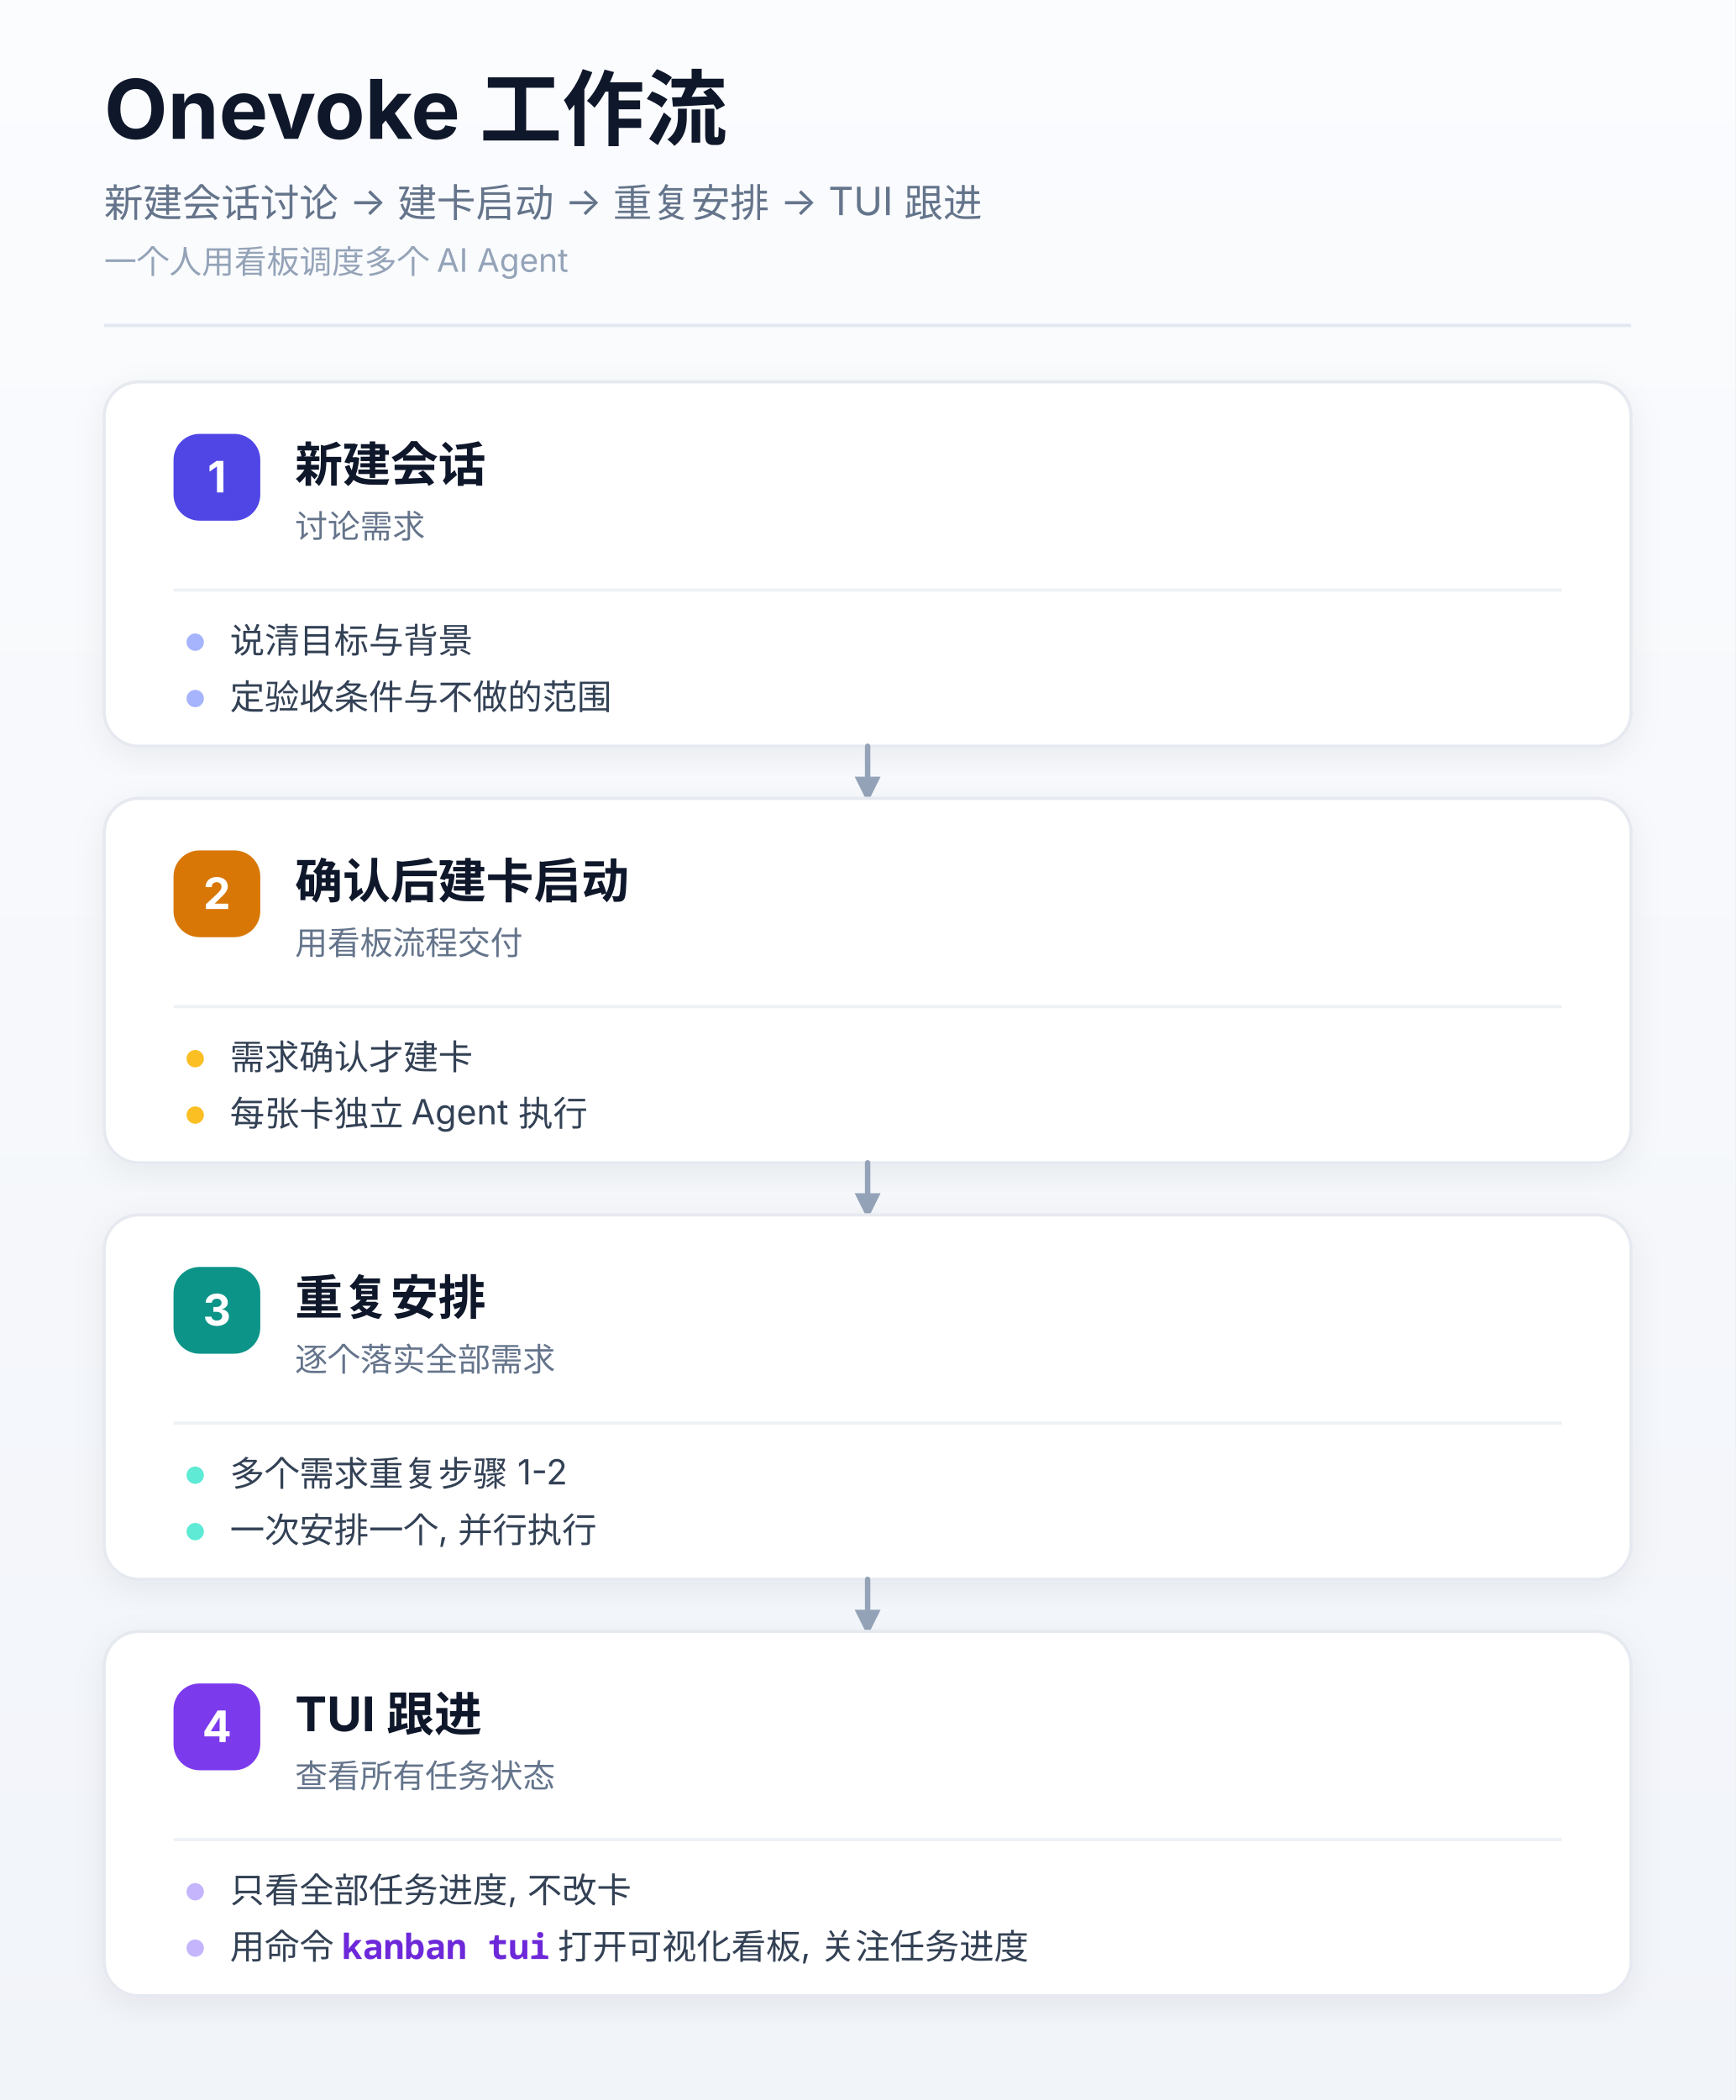
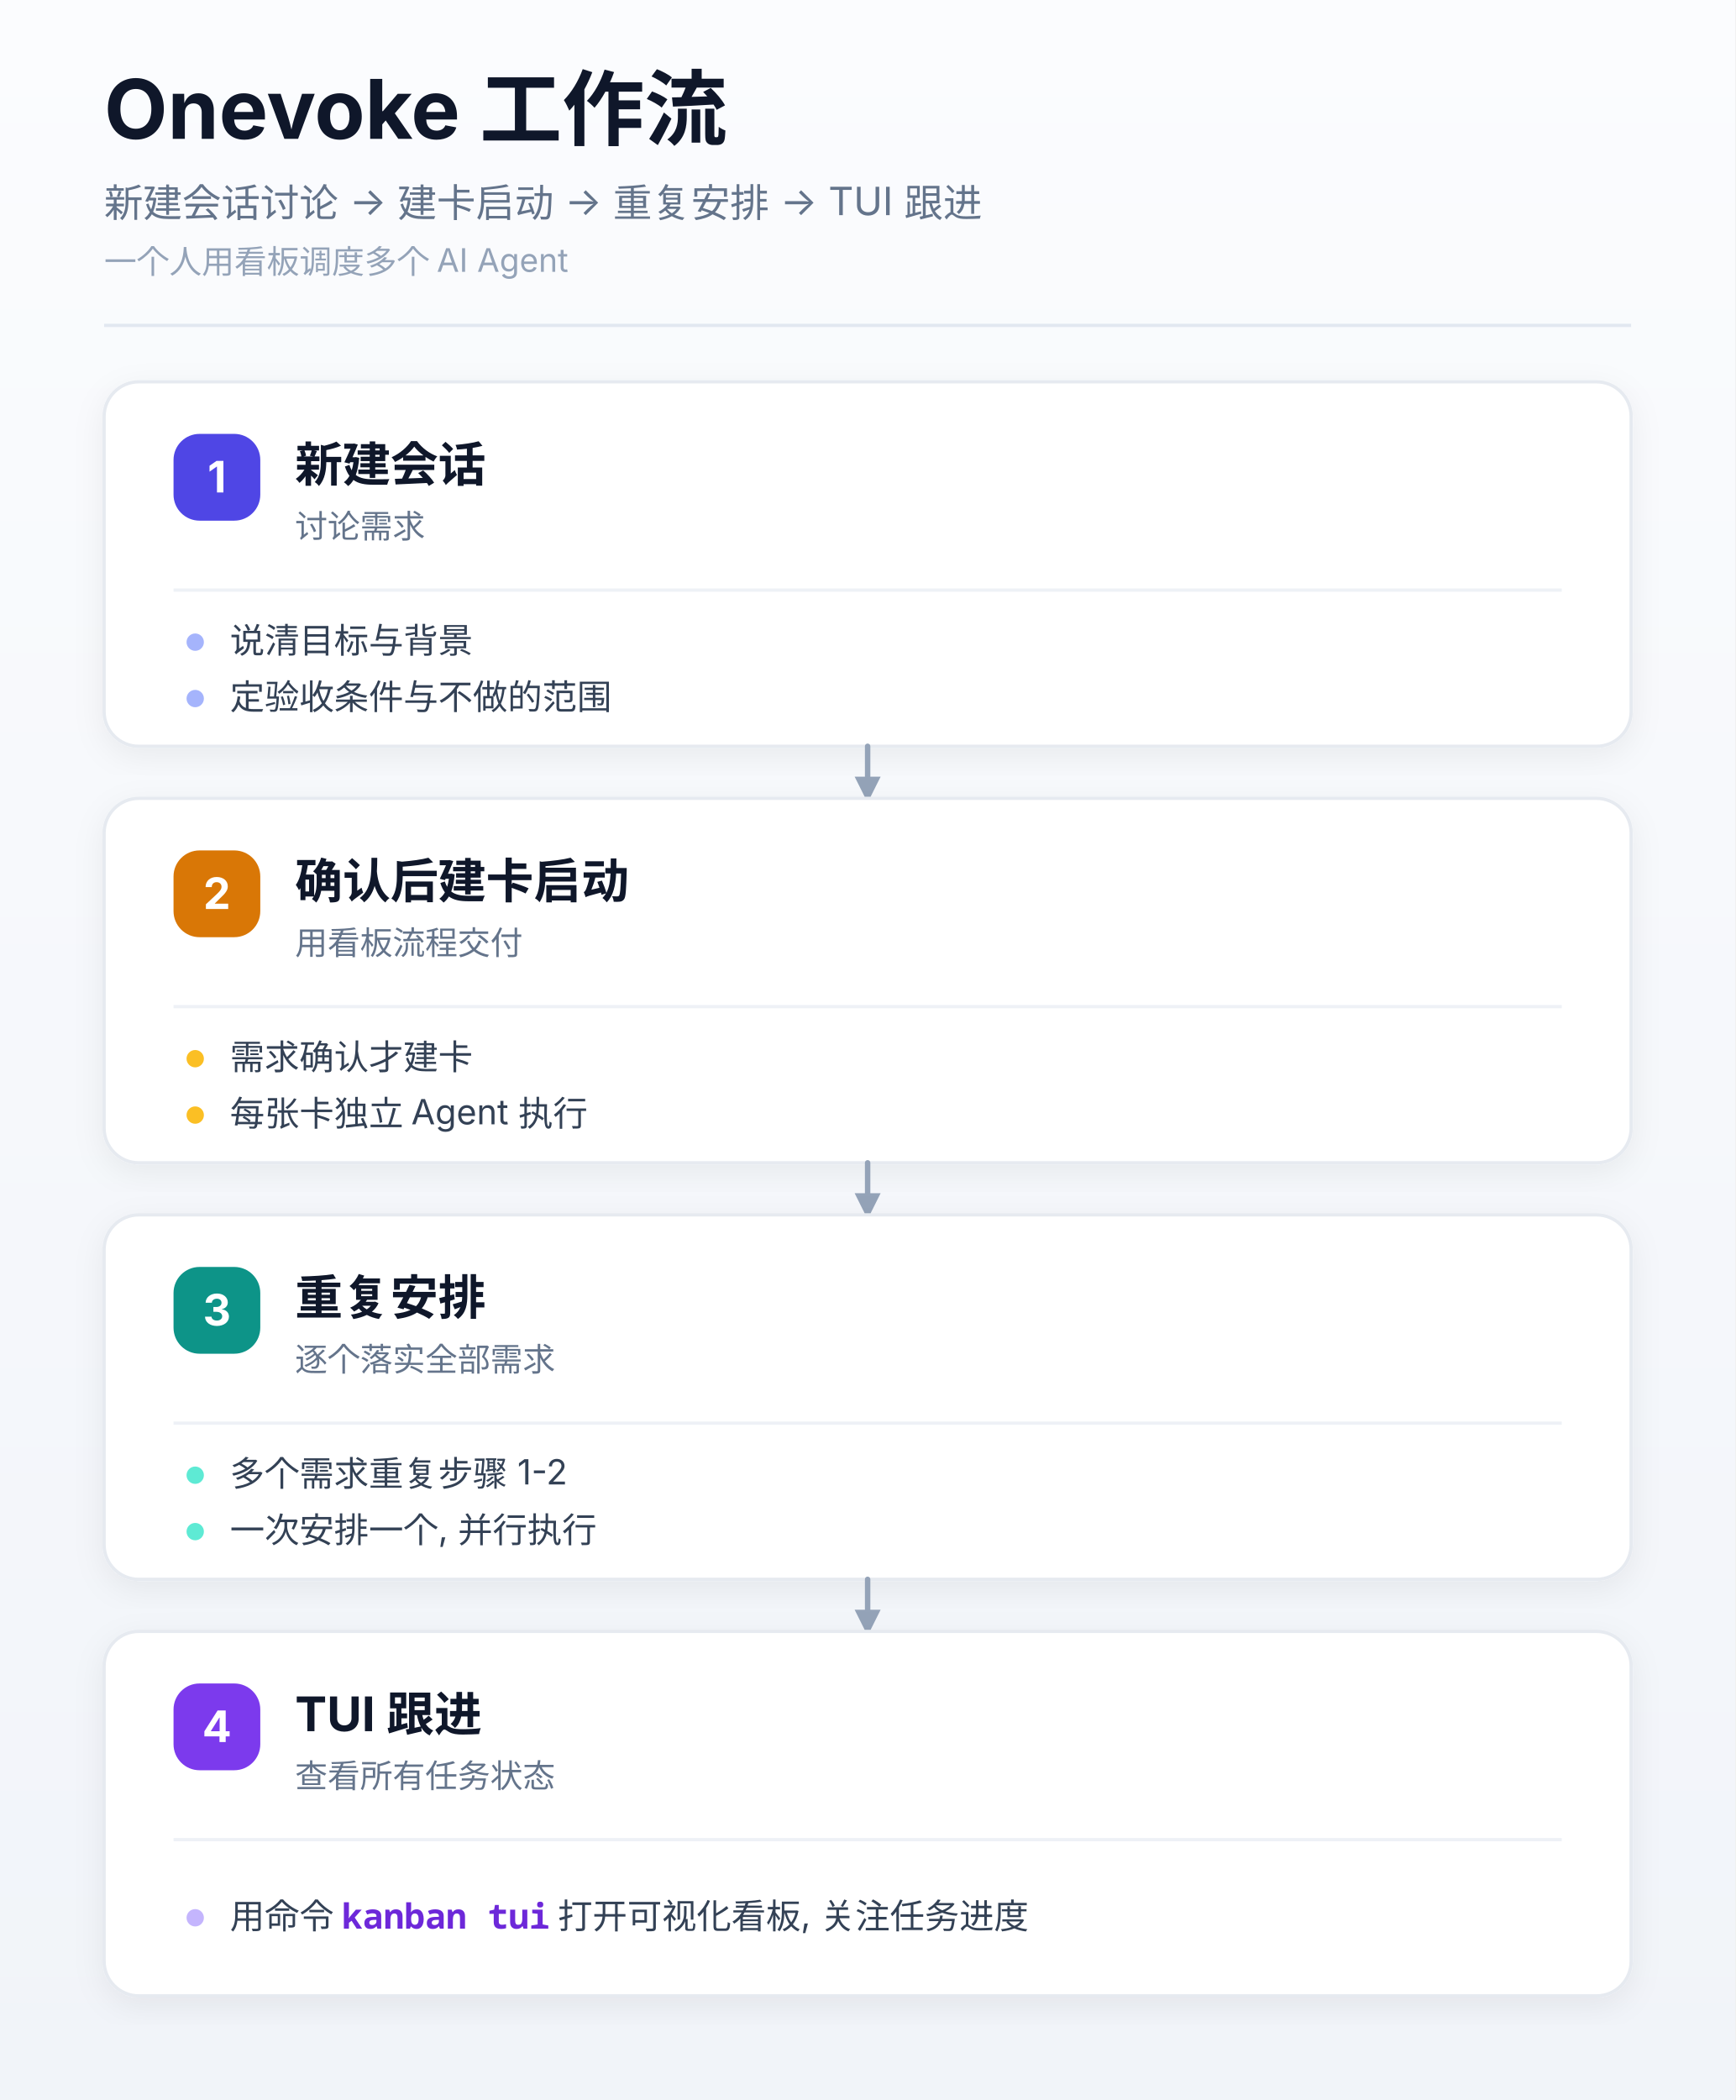
<svg xmlns="http://www.w3.org/2000/svg" width="800" height="968" viewBox="0 0 800 968" role="img" aria-labelledby="wf-title wf-desc">
  <defs>
    <linearGradient id="bg" x1="0" y1="0" x2="0" y2="1">
      <stop offset="0" stop-color="#fbfcfe" />
      <stop offset="1" stop-color="#f1f4f9" />
    </linearGradient>
    <filter id="card" x="-8%" y="-8%" width="116%" height="116%">
      <feDropShadow dx="0" dy="4" stdDeviation="7" flood-color="#0f172a" flood-opacity="0.06" />
    </filter>
    <marker id="a-slate" markerWidth="12" markerHeight="12" refX="10" refY="6" orient="auto" markerUnits="userSpaceOnUse">
      <path d="M0,0 L12,6 L0,12 Z" fill="#94a3b8" />
    </marker>
    <style>
      .s { font-family: -apple-system, BlinkMacSystemFont, "Noto Sans SC", "PingFang SC", "Source Han Sans SC", "Microsoft YaHei", sans-serif; }
      .h1 { font-size: 38px; font-weight: 700; fill: #0f172a; }
      .h2 { font-size: 18px; fill: #64748b; }
      .tag { font-size: 15px; fill: #94a3b8; }
      .pt { font-size: 22px; font-weight: 700; fill: #0f172a; }
      .pn { font-size: 15px; fill: #64748b; }
      .bt { font-size: 16px; fill: #334155; }
      .num { font-size: 20px; font-weight: 700; fill: #ffffff; }
      .hl { font-family: "SFMono-Regular", "Cascadia Mono", "Noto Sans Mono", "DejaVu Sans Mono", monospace; font-size: 16px; font-weight: 700; fill: #6d28d9; }
      .panel { fill: #ffffff; stroke: #e6eaf0; stroke-width: 1.5; }
      .flow { fill: none; stroke: #94a3b8; stroke-width: 2.5; stroke-linecap: round; marker-end: url(#a-slate); }
    </style>
  </defs>
  <rect width="800" height="968" fill="url(#bg)" />
  <text x="48" y="64" class="s h1">Onevoke 工作流</text>
  <text x="48" y="100" class="s h2">新建会话讨论 → 建卡启动 → 重复安排 → TUI 跟进</text>
  <text x="48" y="126" class="s tag">一个人用看板调度多个 AI Agent</text>
  <line x1="48" y1="150" x2="752" y2="150" stroke="#e2e8f0" stroke-width="1.5" />
  <rect x="48" y="176" width="704" height="168" rx="16" class="panel" filter="url(#card)" />
  <rect x="80" y="200" width="40" height="40" rx="12" fill="#4f46e5" />
  <text x="100" y="227" text-anchor="middle" class="s num">1</text>
  <text x="136" y="222" class="s pt">新建会话</text>
  <text x="136" y="248" class="s pn">讨论需求</text>
  <line x1="80" y1="272" x2="720" y2="272" stroke="#eef1f6" stroke-width="1.5" />
  <circle cx="90" cy="296" r="4" fill="#a5b4fc" />
  <text x="106" y="301" class="s bt">说清目标与背景</text>
  <circle cx="90" cy="322" r="4" fill="#a5b4fc" />
  <text x="106" y="327" class="s bt">定验收条件与不做的范围</text>
  <path d="M400 344 V368" class="flow" />
  <rect x="48" y="368" width="704" height="168" rx="16" class="panel" filter="url(#card)" />
  <rect x="80" y="392" width="40" height="40" rx="12" fill="#d97706" />
  <text x="100" y="419" text-anchor="middle" class="s num">2</text>
  <text x="136" y="414" class="s pt">确认后建卡启动</text>
  <text x="136" y="440" class="s pn">用看板流程交付</text>
  <line x1="80" y1="464" x2="720" y2="464" stroke="#eef1f6" stroke-width="1.5" />
  <circle cx="90" cy="488" r="4" fill="#fbbf24" />
  <text x="106" y="493" class="s bt">需求确认才建卡</text>
  <circle cx="90" cy="514" r="4" fill="#fbbf24" />
  <text x="106" y="519" class="s bt">每张卡独立 Agent 执行</text>
  <path d="M400 536 V560" class="flow" />
  <rect x="48" y="560" width="704" height="168" rx="16" class="panel" filter="url(#card)" />
  <rect x="80" y="584" width="40" height="40" rx="12" fill="#0d9488" />
  <text x="100" y="611" text-anchor="middle" class="s num">3</text>
  <text x="136" y="606" class="s pt">重复安排</text>
  <text x="136" y="632" class="s pn">逐个落实全部需求</text>
  <line x1="80" y1="656" x2="720" y2="656" stroke="#eef1f6" stroke-width="1.5" />
  <circle cx="90" cy="680" r="4" fill="#5eead4" />
  <text x="106" y="685" class="s bt">多个需求重复步骤 1-2</text>
  <circle cx="90" cy="706" r="4" fill="#5eead4" />
  <text x="106" y="711" class="s bt">一次安排一个, 并行执行</text>
  <path d="M400 728 V752" class="flow" />
  <rect x="48" y="752" width="704" height="168" rx="16" class="panel" filter="url(#card)" />
  <rect x="80" y="776" width="40" height="40" rx="12" fill="#7c3aed" />
  <text x="100" y="803" text-anchor="middle" class="s num">4</text>
  <text x="136" y="798" class="s pt">TUI 跟进</text>
  <text x="136" y="824" class="s pn">查看所有任务状态</text>
  <line x1="80" y1="848" x2="720" y2="848" stroke="#eef1f6" stroke-width="1.5" />
-   <circle cx="90" cy="872" r="4" fill="#c4b5fd" />
-   <text x="106" y="877" class="s bt">只看全部任务进度, 不改卡</text>
-   <circle cx="90" cy="898" r="4" fill="#c4b5fd" />
-   <text x="106" y="903" class="s bt">用命令 <tspan class="hl">kanban tui</tspan> 打开可视化看板, 关注任务进度</text>
+   <circle cx="90" cy="884" r="4" fill="#c4b5fd" />
+   <text x="106" y="889" class="s bt">用命令 <tspan class="hl">kanban tui</tspan> 打开可视化看板, 关注任务进度</text>
</svg>
